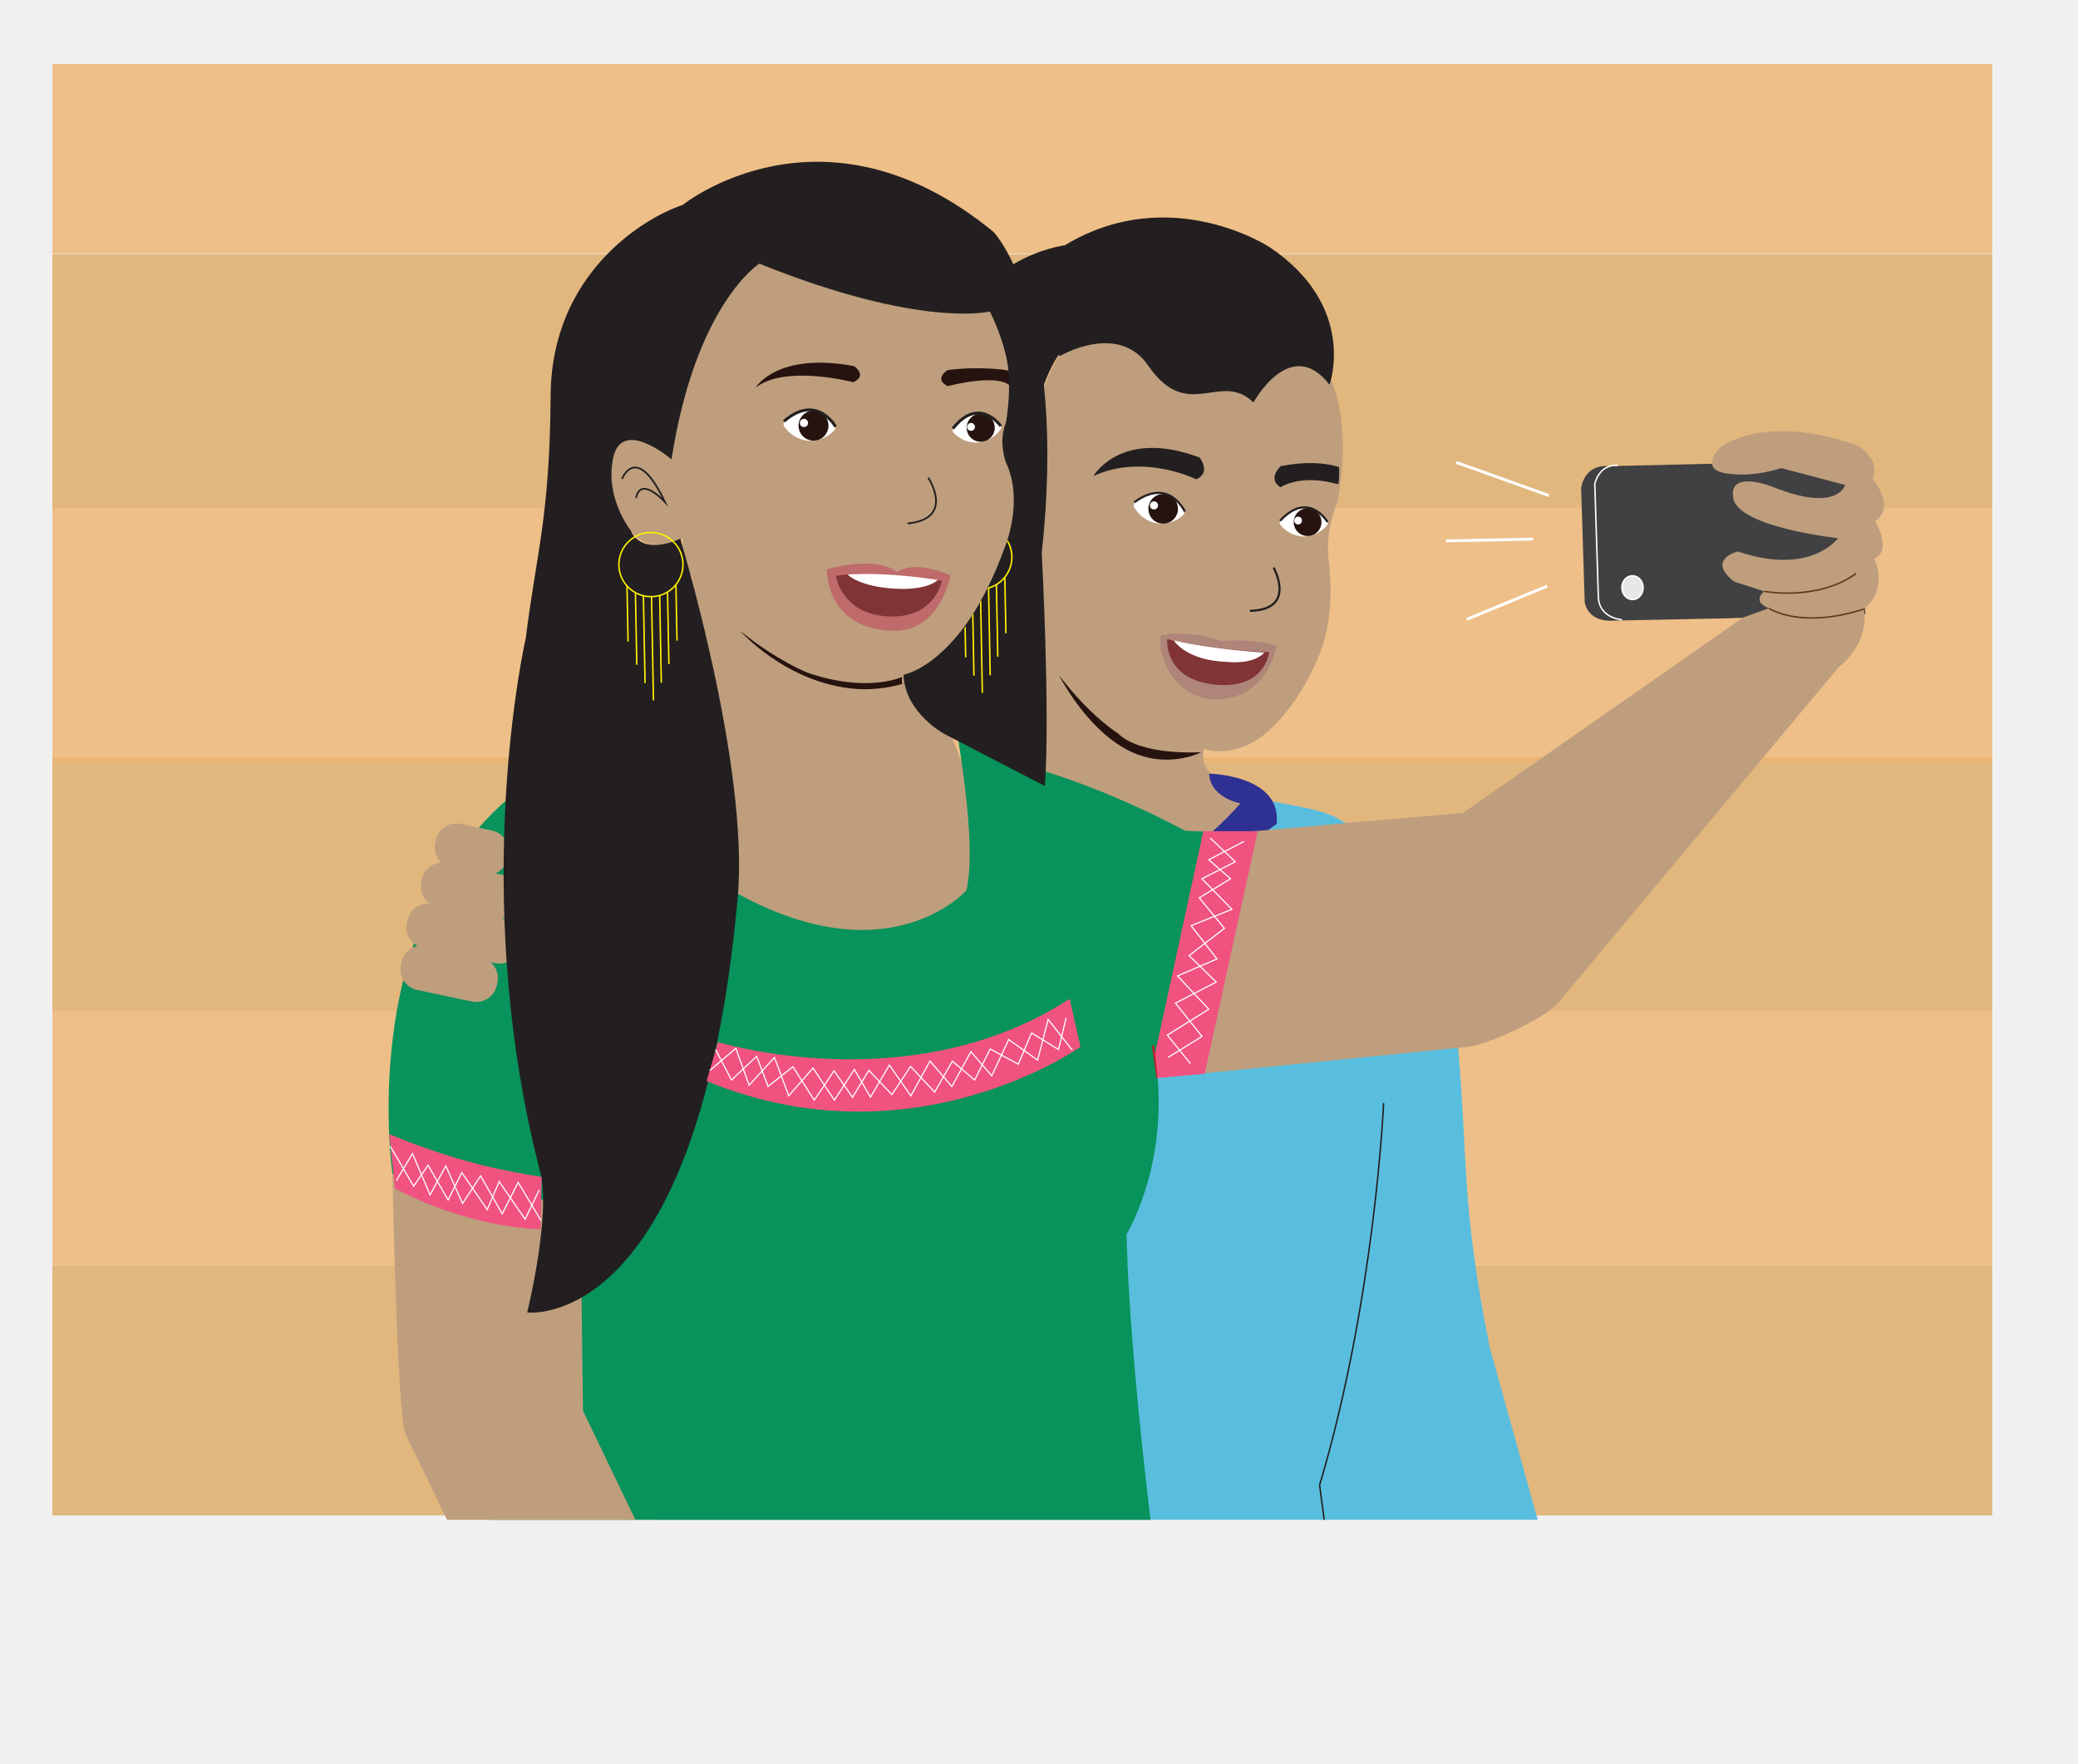
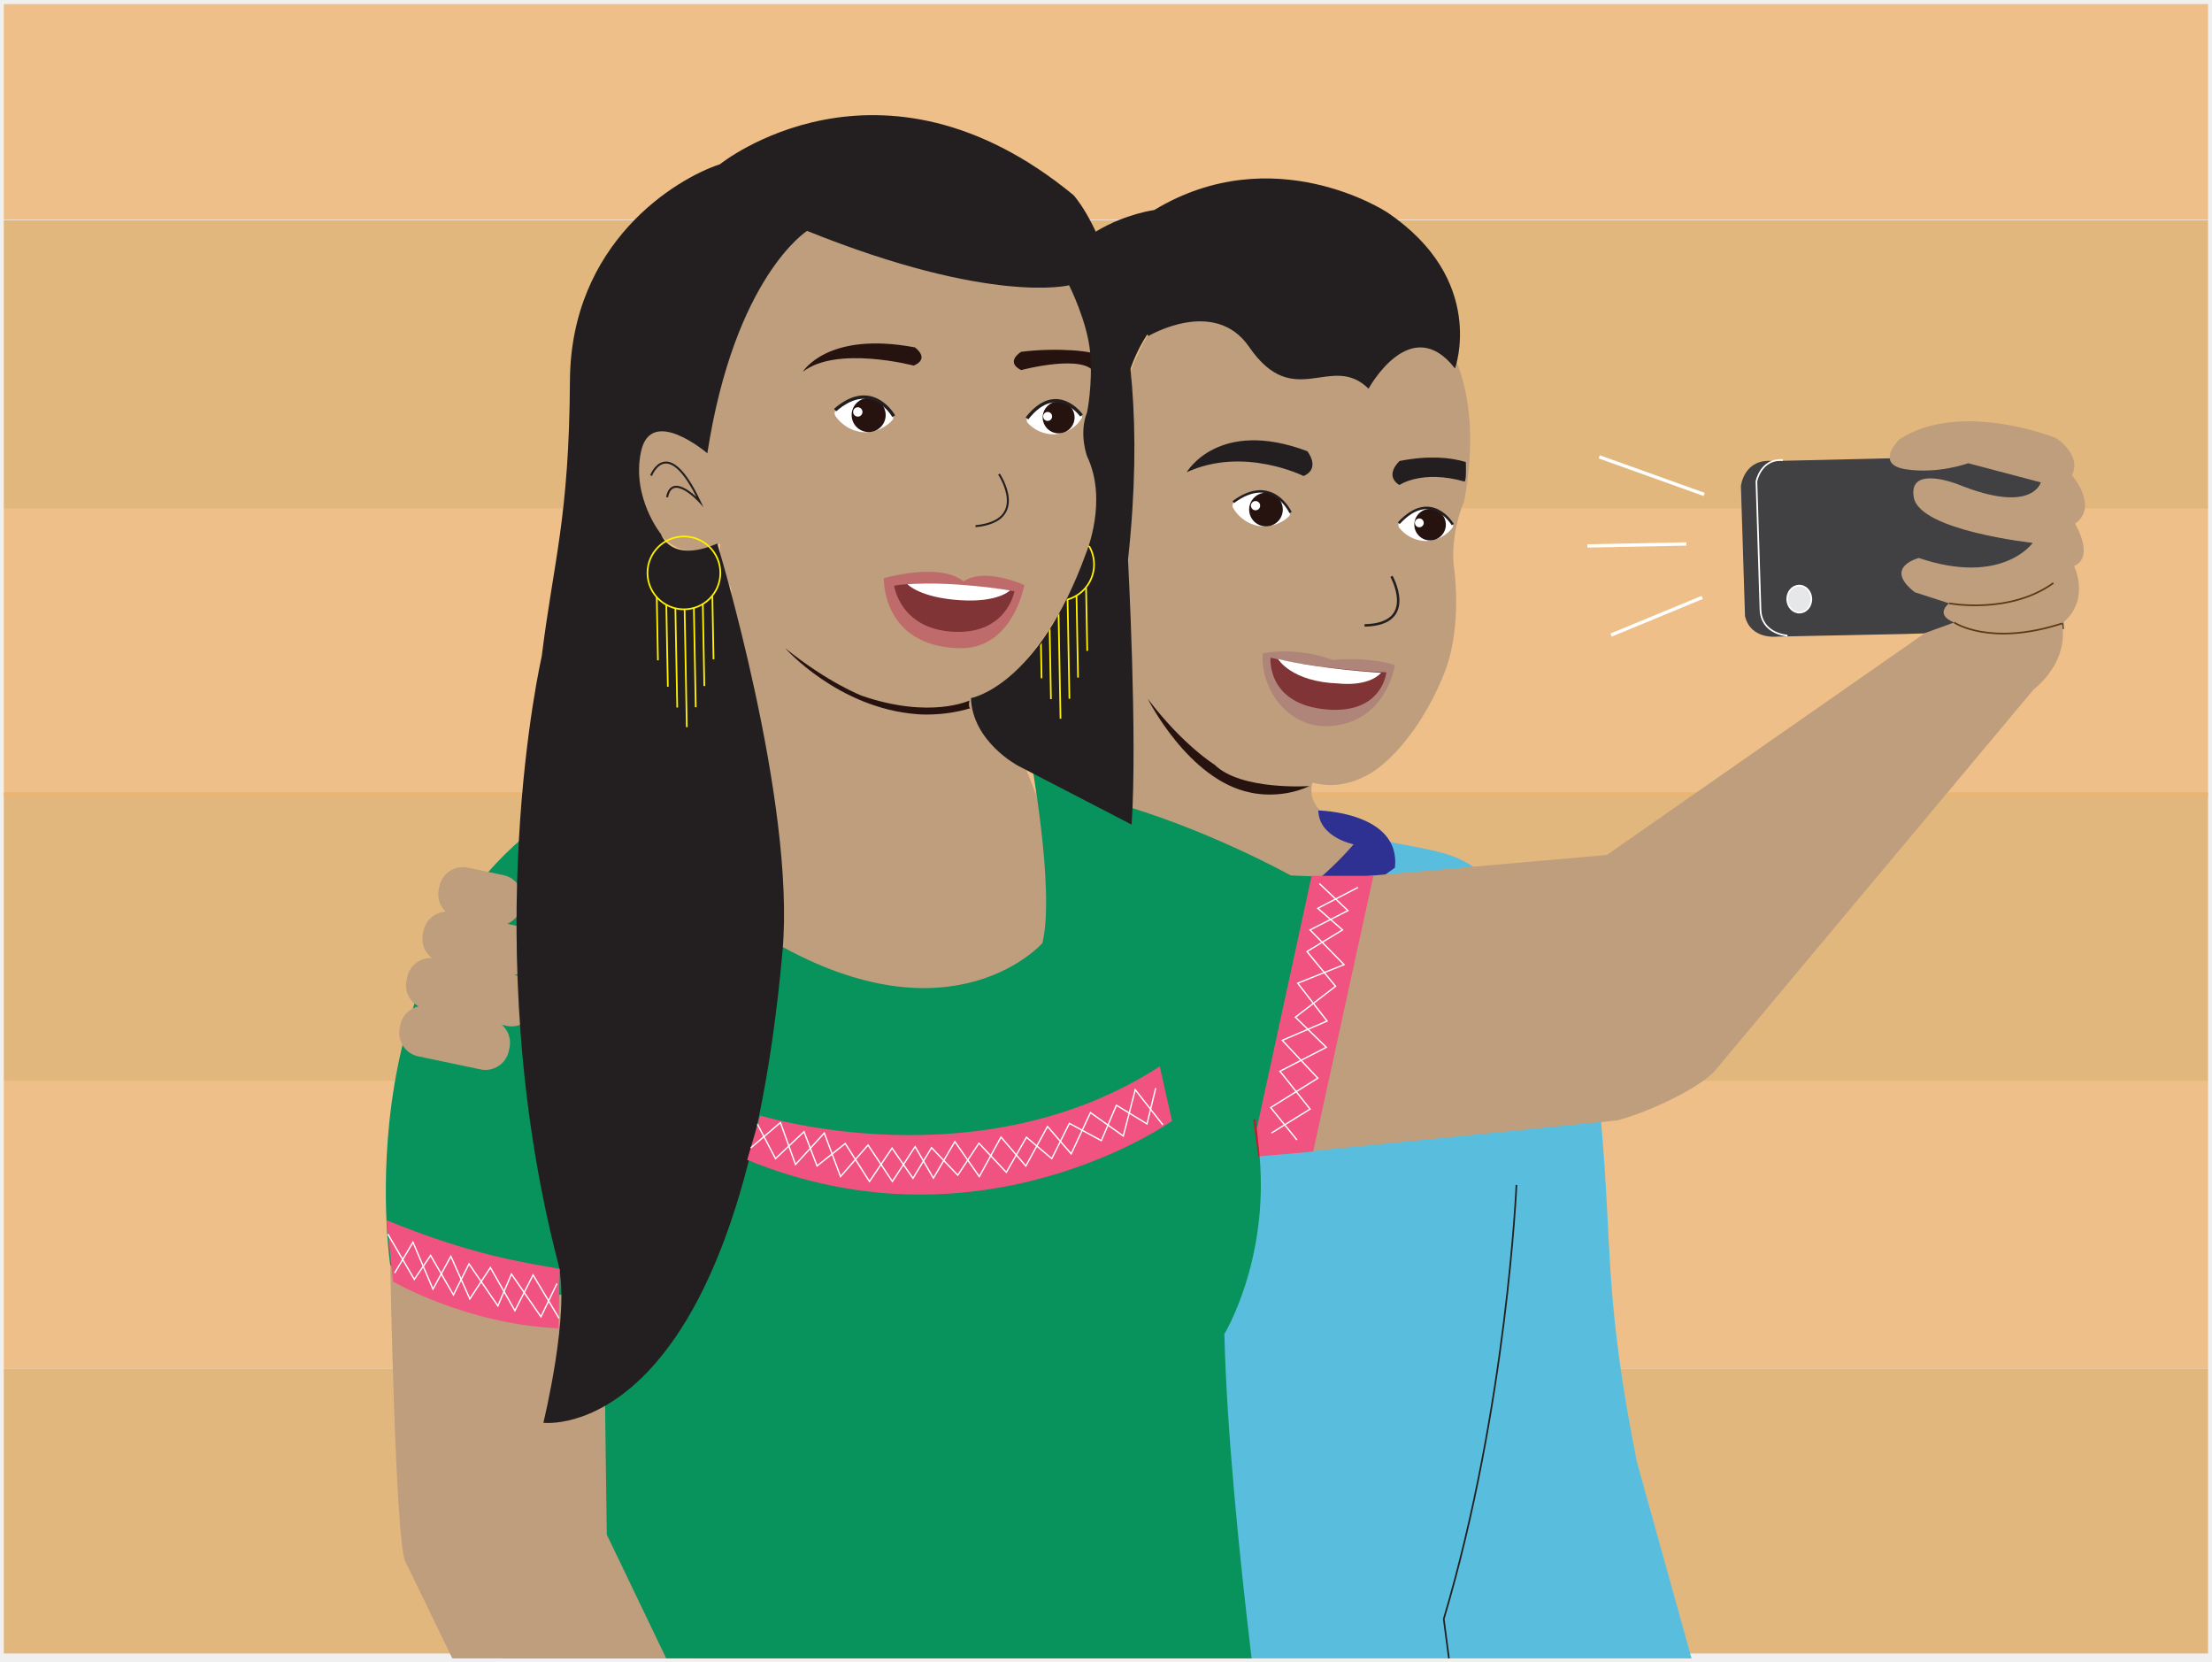
- <svg xmlns="http://www.w3.org/2000/svg" id="Layer_2" data-name="Layer 2" viewBox="0 0 1430.36 1214.05">
+ <svg xmlns="http://www.w3.org/2000/svg" id="Layer_2" data-name="Layer 2" viewBox="33.76 41.61 1339.96 1006.41">
  <defs>
    <style>
      .cls-1, .cls-2, .cls-3, .cls-4, .cls-5, .cls-6, .cls-7, .cls-8, .cls-9, .cls-10, .cls-11, .cls-12 {
        fill: none;
      }

      .cls-2, .cls-3, .cls-4 {
        stroke-width: 1.5px;
      }

      .cls-2, .cls-3, .cls-4, .cls-5, .cls-13, .cls-14, .cls-6, .cls-7, .cls-8, .cls-9, .cls-10, .cls-11, .cls-12 {
        stroke-miterlimit: 10;
      }

      .cls-2, .cls-6, .cls-8, .cls-12 {
        stroke: #231f20;
      }

      .cls-3 {
        stroke: #006838;
      }

      .cls-4 {
        stroke: #be1e2d;
      }

      .cls-15 {
        fill: url(#linear-gradient);
      }

      .cls-16 {
        clip-path: url(#clippath);
      }

      .cls-5 {
        stroke-width: .8px;
      }

      .cls-5, .cls-13, .cls-14, .cls-7, .cls-10 {
        stroke: #fff;
      }

      .cls-17 {
        fill: #f05380;
      }

      .cls-18 {
        fill: #fff;
      }

      .cls-19 {
        fill: #803435;
      }

      .cls-20 {
        fill: #ae8578;
      }

      .cls-21 {
        fill: #be9e7d;
      }

      .cls-22 {
        fill: #bf6b6b;
      }

      .cls-23 {
        fill: #231f20;
      }

      .cls-24 {
        fill: #414042;
      }

      .cls-25 {
        fill: #07935b;
      }

      .cls-26 {
        fill: #59bede;
      }

      .cls-27 {
        fill: #2e3192;
      }

      .cls-28 {
        fill: #26130f;
      }

      .cls-13 {
        fill: #dcbf97;
      }

      .cls-13, .cls-6, .cls-7 {
        stroke-width: 2px;
      }

      .cls-29 {
        clip-path: url(#clippath-1);
      }

      .cls-30 {
        clip-path: url(#clippath-2);
      }

      .cls-14 {
        fill: #e6e7e8;
      }

      .cls-9 {
        stroke: #fff200;
      }

      .cls-11 {
        stroke: #603913;
      }

      .cls-12 {
        stroke-width: 1.2px;
      }

      .cls-31 {
        fill: #dea962;
      }

      .cls-31, .cls-32 {
        opacity: .8;
      }

      .cls-32 {
        fill: #edb36e;
      }
    </style>
    <clipPath id="clippath">
      <rect class="cls-1" x="36.06" y="44.08" width="1335.27" height="998.95" />
    </clipPath>
    <clipPath id="clippath-1">
      <rect class="cls-1" x="256.36" y="86.75" width="1052.45" height="959.27" />
    </clipPath>
    <linearGradient id="linear-gradient" x1="2401.76" y1="383.98" x2="2401.76" y2="207.13" gradientTransform="translate(-1690.79 -125.19) rotate(3)" gradientUnits="userSpaceOnUse">
      <stop offset="0" stop-color="#be9e7d" />
      <stop offset=".7" stop-color="#231f20" />
    </linearGradient>
    <clipPath id="clippath-2">
      <path class="cls-1" d="M692.76,371.98s4.41,7.91-32.32,65.85l-4.4,21.12,15.69,27.14,19.79-9.69,7.61-62.99-.21-39.68-6.16-1.75Z" />
    </clipPath>
  </defs>
  <g class="cls-16">
    <g>
      <rect class="cls-31" x="627.85" y="-106.39" width="174.66" height="1430.36" transform="translate(1323.97 -106.39) rotate(90)" />
      <rect class="cls-31" x="627.85" y="242.7" width="174.66" height="1430.36" transform="translate(1673.06 242.7) rotate(90)" />
      <rect class="cls-32" x="627.85" y="68.03" width="174.66" height="1430.36" transform="translate(1498.39 68.03) rotate(90)" />
      <rect class="cls-31" x="627.85" y="-452.87" width="174.66" height="1430.36" transform="translate(977.49 -452.87) rotate(90)" />
      <rect class="cls-32" x="627.85" y="-278.45" width="174.66" height="1430.36" transform="translate(1151.91 -278.45) rotate(90)" />
      <rect class="cls-32" x="627.85" y="-627.85" width="174.66" height="1430.36" transform="translate(802.51 -627.85) rotate(90)" />
    </g>
  </g>
  <g class="cls-29">
    <g>
      <path class="cls-21" d="M691.65,412.85s8.83,46.88-19.49,88.25c0,0,17.06,143.38,138.38,170.6,0,0,49.52-39.64,43.22-118.73-1.02-12.84-32.21-17.01-24.36-39.65l-137.74-100.46Z" />
      <path class="cls-26" d="M459.34,1011.1l-22.76,114.59,562.57-.77,68.55-45.67-42.29-151.99c-19.82-99.12-14.88-128.5-21.6-204.1,0,0-2.57-75.1-45.1-124.45-36.91-42.82-39.78-38.48-92.41-48.94,0,0-20.31,55.42-96.84,100.75,0,0-74.55-32.25-149.78-148.78,0,0-105.16,18.49-167.93,80.96,0,0-22.54,57.85-43.43,142.82l-22.47,196.01s-10.91,77.1,73.48,89.55" />
      <path class="cls-21" d="M907.4,245.45s26.43,29.31,13.28,99.86c0,0-8.01,17.46-6.4,38.17,0,0,6.2,36.71-5.95,66.66-16.51,40.69-39.45,56.42-39.45,56.42,0,0-17.69,15.03-39.43,9.14,0,0-34.46,8.72-62.37-12.48-27.91-21.2-73.82-84.2-73.82-84.2,0,0-27.58,5.17-33.5-23.3-5.92-28.47-16.45-50.73,2.05-65.69,18.5-14.96,36.11,31.75,36.11,31.75,0,0,12.58-12.97,10.97-33.68,0,0-5.32-41.72,22.79-87.87,0,0,78.55-26.76,175.73,5.24Z" />
      <path class="cls-20" d="M798.76,437.29s19.79-4.39,42.25,4.01c0,0,20.19-2.36,37.76,3.07,0,0-4.6,31.92-35.26,36.57s-46.84-24.95-44.74-43.64Z" />
      <path class="cls-19" d="M803.4,439.95s-2.59,28.37,34.31,31.37c33.52,2.73,35.84-22.52,35.84-22.52,0,0-37.89-1.37-70.15-8.85Z" />
      <path class="cls-23" d="M823.44,329.92s-36.32-18.18-70.81-2.3c0,0,19.03-33.06,73.06-12.75,0,0,8.35,10.37-2.25,15.05Z" />
      <path class="cls-23" d="M920.82,333.23c-25.8-7.32-39.4,2.15-39.4,2.15-9.44-6.08,.19-14.58,.19-14.58,17.15-3.36,30.23-2.35,40.11,.64,0,0,.51,12.2-.9,11.8Z" />
      <path class="cls-18" d="M807.95,440.73s8.08,13.89,36.75,14.83c0,0,17.54,2.32,25.69-6.45,0,0-36.87-2.19-62.44-8.38Z" />
      <path class="cls-28" d="M827.09,517.68s-41.47,2.91-57.53-12.9c0,0-19.23-11.8-40.54-39.98,0,0,24.72,49.33,62.2,56.81,0,0,17.54,4.55,35.86-3.94,0,0-1.04,4.02,0,0Z" />
      <path class="cls-7" d="M724,603.46s-38.35,78.7-22.2,128.24c16.15,49.54-1.95,115.37-1.95,115.37" />
      <path class="cls-2" d="M659.43,370.56s14.23-30.1,34.02,21.79c0,0-18.46-23.7-23.6-5.09" />
      <path class="cls-2" d="M876.67,390.66s16.32,29.1-16.31,29.73" />
      <g>
        <path class="cls-18" d="M780.41,347.58s.04-.99,.8-1.78c2.55-2.62,8.37-7.47,17.16-7.08,9.85,.43,14.87,9.92,16.57,13.3,.29,.58,.24,1.08,.24,1.08,0,0,.01,.55-.34,.92-1.65,1.76-7.12,6.62-16.45,6.35-5.55-.16-13.22-3.49-17.71-11.23-.31-.54-.31-1.21-.28-1.57Z" />
        <circle class="cls-28" cx="800.65" cy="350.21" r="10.19" />
        <circle class="cls-18" cx="794.32" cy="347.86" r="2.8" />
        <path class="cls-2" d="M815.55,352.07s-10.95-24.04-34.72-6.36" />
      </g>
      <g>
        <path class="cls-18" d="M880.86,359.83s-.11-.92,.49-1.77c1.99-2.8,6.71-8.14,14.95-9.04,9.22-1.01,15.25,7.1,17.32,10,.36,.5,.38,.97,.38,.97,0,0,.09,.51-.18,.9-1.29,1.87-5.67,7.17-14.39,8.26-5.19,.65-12.79-1.35-18.08-7.91-.37-.46-.46-1.08-.48-1.42Z" />
        <circle class="cls-28" cx="900.06" cy="359.36" r="9.55" />
        <circle class="cls-18" cx="893.54" cy="358.28" r="2.68" />
        <path class="cls-2" d="M913.8,359.32s-13.06-22.18-32.7-.85" />
      </g>
      <path class="cls-8" d="M952.38,759.24s-5.75,134.44-44.04,262.9l5.53,42.04" />
      <path class="cls-8" d="M553.64,831.1s35.47-56.92,25.37-189.61" />
      <path class="cls-8" d="M683.57,854.1s-76.85-20.53-129.93-23" />
      <path class="cls-8" d="M737.93,1031.99s-149.55,29.29-312.42-32.1c0,0-43.63-21.11-39.65-78.34" />
      <path class="cls-8" d="M688.35,465.73s-41.58,2.54-55.71,5.45" />
      <path class="cls-23" d="M729.48,245.09s40.06-23.8,60.96,6.62c27.23,39.63,49.66,3.05,72.35,25.3,0,0,25.51-46.88,52.37-12.23,0,0,19.67-53.79-41.33-94.73,0,0-68.49-44.99-140.87-1.24,0,0-68.77,9.11-69.42,72.81,0,0,38.9-32.87,65.93,3.48Z" />
      <path class="cls-15" d="M676.43,206.25s-40.97,24.95-22.2,133.23c0,0,24.73-29.96,45.29,24.98l10.86,20.66s-15.72-112.49,28.83-153.39l-62.79-25.49Z" />
      <path class="cls-27" d="M832.36,532.46s50.08,.9,46.41,34.66l-106.49,76.05-1.82-28.39s49.52-22.68,83.29-61.81c0,0-21.05-4.1-21.39-20.5Z" />
    </g>
    <g>
      <path class="cls-21" d="M476.25,367.95s5.26,72.18-15.25,114.5c0,0-23.07,199.88,139.59,209.3,0,0,122.24-29.47,52.8-188.7,0,0-28.98-12.21-28.86-40.57,.13-30.03,3.86,.61,3.86,.61l-152.15-95.15" />
      <path class="cls-21" d="M462.63,311.8s5.62-151.69,141.16-163.05c0,0,114.88,1.09,90.14,143.14,0,0-4.31,15.18-.58,26.79,0,0,13.86,17.77-2.88,62.16-16.75,44.39-43.76,70.34-43.76,70.34,0,0-16.13,18.17-49.88,18.7,0,0-26.69,3.38-56.96-15.89,0,0-73.5-38.38-69.77-83.26,0,0-33.29,22.34-48.39-30.67,0,0-13.26-73.43,40.93-28.26Z" />
      <path class="cls-25" d="M464.69,485.67s-31.26,11.17-85.17,42.79c-139.24,81.67-109.35,279.47-109.35,279.47,0,0,37.9,39.94,131.67,10.97l-81.42,289s114.92,122.27,300.43,104.36c0,0,125.88-9.53,184.72-62.69,0,0-27.44-185.78-30.12-300.05,0,0,26.85-43.85,21.36-107.59l53.47-168.74-34.62-1.37s-52.52-29.24-109.07-44.61c0,0-27.26-16.97-48.84-28.6,0,0,15.36,81.96,7.45,114.21,0,0-53.97,61.43-161.94-.26,0,0-38.73-48.31-38.57-126.9Z" />
      <path class="cls-28" d="M587.29,263.04s-46.7-12.3-67.2,3.75c0,0,14.67-24.81,67.84-14.79,0,0,9.58,6.6-.65,11.04Z" />
      <path class="cls-28" d="M698.2,256.78c-.82-2.49-24.14-4.86-45.88-2.09,0,0-9.96,6.02,0,11.06,0,0,39.73-10.55,44.86,2.44,0,0,3.05-5.26,1.03-11.41Z" />
      <path class="cls-12" d="M638.92,328.75s18.92,28.3-14.22,31.54" />
      <path class="cls-12" d="M428.17,329.65s9.8-25.76,29.48,15.79c0,0-16.77-18.37-19.81-2.68" />
      <path class="cls-28" d="M621.02,465.86s-23.78,11.41-65.28-2.91c0,0-20.55-7.92-46.4-28.84,0,0,32.02,36.4,80.01,40.04,0,0,15.09,1.59,32.23-3.62,0,0-1.4,.02-.57-4.67Z" />
      <g>
        <path class="cls-18" d="M539.35,291.91s-.04-1,.67-1.86c2.36-2.84,7.84-8.19,16.74-8.49,9.96-.34,15.77,8.83,17.76,12.1,.34,.56,.33,1.07,.33,1.07,0,0,.05,.55-.27,.95-1.53,1.9-6.65,7.23-16.08,7.7-5.61,.28-13.6-2.47-18.74-9.93-.36-.52-.41-1.19-.4-1.56Z" />
        <circle class="cls-28" cx="559.97" cy="292.97" r="10.31" />
        <circle class="cls-18" cx="553.39" cy="291.1" r="2.83" />
        <path class="cls-6" d="M575.13,293.67s-12.94-23.37-35.5-3.68" />
      </g>
      <g>
        <path class="cls-18" d="M655.73,296.39s-.18-.92,.36-1.82c1.79-2.98,6.12-8.74,14.35-10.29,9.22-1.74,15.93,5.96,18.24,8.72,.4,.48,.46,.95,.46,.95,0,0,.13,.51-.11,.93-1.15,1.99-5.15,7.68-13.85,9.46-5.18,1.06-13-.35-18.85-6.55-.41-.43-.55-1.05-.6-1.39Z" />
        <circle class="cls-28" cx="675.05" cy="294.4" r="9.66" />
        <circle class="cls-18" cx="668.39" cy="293.82" r="2.71" />
        <path class="cls-6" d="M688.9,293.28s-14.92-21.33-33.03,1.72" />
      </g>
      <path class="cls-3" d="M402.67,819.09s10.57-45.36,3.17-83.48" />
      <line class="cls-4" x1="796.81" y1="741.93" x2="793.66" y2="719.61" />
      <path class="cls-22" d="M569.14,391.81s33.85-9.96,48.4,1.99c0,0,9.58-9.12,36.73,2.12,0,0-6.77,39.2-39.62,38.26-46.89-1.34-45.51-42.37-45.51-42.37Z" />
      <path class="cls-19" d="M575.4,396.37s3.52,26.23,35.98,27.87c32.46,1.64,36.91-24.56,36.91-24.56,0,0-52.78-7.39-72.89-3.3Z" />
      <path class="cls-18" d="M583.42,395.4s7.3,8.2,32.22,9.74c22.95,1.42,29.91-5.94,29.91-5.94,0,0-33.63-5.7-62.12-3.8Z" />
      <path class="cls-24" d="M1186.74,425.6l-76.2,1.55s-16.31,2.15-19.71-12.41l-2.48-78.76s1.72-16.84,19.42-15.15l168.75-3.96,7.49,105.77-97.27,2.96Z" />
      <path class="cls-10" d="M1116.55,426.56s-15.96-.88-16.35-15.94l-2.45-77.47s2.65-13.85,16.03-12.91" />
      <ellipse class="cls-14" cx="1123.73" cy="404.41" rx="7.32" ry="8.18" transform="translate(-10.15 29.4) rotate(-1.49)" />
      <path class="cls-21" d="M796.81,741.93l216.32-21.72c15.55-3.73,47.78-17.98,58.92-29.46l193.49-231.43c23-18.94,17.28-40.09,17.28-40.09,17.7-14.04,7.33-34.8,7.33-34.8,12.82-5.49,.61-25.64,.61-25.64,14.65-10.38-1.83-29.3-1.83-29.3,6.1-12.82-9.77-22.59-9.77-22.59,0,0-57.38-23.2-94.62,.61,0,0-15.87,15.26,3.66,18.31,19.53,3.05,37.85-3.66,37.85-3.66l43.95,11.6s-4.88,19.53-50.06,1.22c0,0-30.52-12.21-26.86,7.94,3.66,20.14,72.03,27.47,72.03,27.47,0,0-18.31,26.25-68.98,9.16,0,0-21.98,5.49-2.44,20.75l20.75,6.71s-9.16,6.71,3.05,11.6l-17.58,6.38-192.79,134.44-156.87,13.76" />
      <path class="cls-11" d="M1214.46,407.01s36.6,6.94,63.17-12.3" />
      <path class="cls-11" d="M1217.51,418.61s21.5,14.73,65.32,.61" />
      <line class="cls-13" x1="1002.55" y1="318.29" x2="1066.11" y2="341.07" />
      <line class="cls-13" x1="995.35" y1="372.25" x2="1055.31" y2="371.05" />
      <line class="cls-13" x1="1009.74" y1="426.22" x2="1064.91" y2="403.43" />
      <path class="cls-21" d="M270.17,807.92s3.07,167.35,9.05,179.31c5.98,11.96,46.55,96.13,46.55,96.13h129.52l-53.96-112.34-2.01-151.87s-82.04,28.87-129.15-11.23Z" />
      <rect class="cls-21" x="279.42" y="627.01" width="79.58" height="31.02" rx="14.49" ry="14.49" transform="translate(138.94 -51.91) rotate(11.87)" />
      <rect class="cls-21" x="275.42" y="654.68" width="67.54" height="30.97" rx="14.49" ry="14.49" transform="translate(144.42 -49.26) rotate(11.87)" />
      <rect class="cls-21" x="289.46" y="597.69" width="67.54" height="30.97" rx="14.49" ry="14.49" transform="translate(133 -53.36) rotate(11.87)" />
      <rect class="cls-21" x="299.24" y="569.03" width="51.09" height="30.97" rx="14.49" ry="14.49" transform="translate(127.14 -54.3) rotate(11.87)" />
      <path class="cls-23" d="M719.25,541.02c3.61-52.44-2.17-160.38-2.17-160.38,18.05-166.8-33.04-220.87-33.04-220.87-117.6-96.73-214.19-18.67-214.19-18.67-26.97,8.85-90.32,47.58-90.84,131.08-.52,83.5-9.86,108.52-17.11,167.1,0,0-40.17,173.98,9.93,367.27,7.62,29.4-8.92,96.75-8.92,96.75,0,0,117.94,15.24,144.88-285.63,8.09-90.34-39.54-246.86-39.54-246.86-28.27,12.28-34.03-5.62-34.03-5.62,0,0-18.09-22.39-12.14-50.12,6.04-28.16,40.16,1.07,40.16,1.07,16.61-107.04,60.42-134.69,60.42-134.69,111.74,45,158.72,32.93,158.72,32.93,0,0,11.3,22.37,12.82,41.32,1.53,18.96-1.91,35.57-1.91,35.57-5.18,12.91,0,26.71,0,26.71,12.78,26.79-.57,58.47-.57,58.47-29.32,81.22-69.78,87.95-69.78,87.95,.87,26.37,28.46,40.95,28.46,40.95" />
      <g>
        <circle class="cls-9" cx="448.05" cy="388.58" r="22.07" />
        <line class="cls-9" x1="448.47" y1="410.64" x2="449.8" y2="482.02" />
        <line class="cls-9" x1="431.6" y1="403.4" x2="432.31" y2="441.54" />
        <line class="cls-9" x1="437.39" y1="407.96" x2="438.32" y2="457.52" />
        <line class="cls-9" x1="442.88" y1="409.93" x2="444.01" y2="470.13" />
        <line class="cls-9" x1="459.49" y1="407.55" x2="460.42" y2="457.1" />
        <line class="cls-9" x1="454.08" y1="409.72" x2="455.21" y2="469.92" />
        <line class="cls-9" x1="465.28" y1="402.76" x2="466" y2="440.91" />
      </g>
      <g class="cls-30">
        <g>
          <circle class="cls-9" cx="674.44" cy="383.46" r="22.07" />
          <line class="cls-9" x1="674.85" y1="405.53" x2="676.19" y2="476.91" />
          <line class="cls-9" x1="664.23" y1="426.96" x2="664.71" y2="452.4" />
          <line class="cls-9" x1="669.27" y1="404.82" x2="670.39" y2="465.02" />
          <line class="cls-9" x1="685.87" y1="402.43" x2="686.8" y2="451.99" />
          <line class="cls-9" x1="680.46" y1="404.61" x2="681.59" y2="464.81" />
          <line class="cls-9" x1="691.67" y1="397.65" x2="692.38" y2="435.8" />
        </g>
      </g>
      <path class="cls-17" d="M372.86,810.05c-20.35-3.5-53.48-8.26-104.94-29.44l3.95,37.22s45.02,25.99,100.21,28.24" />
      <path class="cls-17" d="M494.27,717.2s132.77,41.16,242.03-29.76l7.45,33.06s-115.39,82.01-257.36,23.57l7.88-26.87Z" />
      <polyline class="cls-5" points="492.58 722.41 503.54 743.34 520.81 727.02 528.7 747.75 545.79 734.17 560.47 757.19 574.14 736.96 586.82 755.25 598.07 736.69 613.94 753.36 626.78 733.99 643.36 751.62 655.56 730.37 670.9 743.32 681.56 721.97 700.92 732.43 710.04 710.98 728.58 722.3 733.86 700.6" />
      <polyline class="cls-5" points="488.54 736.84 506.52 721.48 515.65 746.89 533.1 727.83 542.93 754.2 559.61 735.08 574.35 757.19 588.09 736.04 599.17 755.14 612.19 733.03 626.99 754.22 640.14 730.27 655.18 747.8 668.32 723.86 682.66 740.42 694.33 715.46 714.22 729.63 721.46 701.62 738.2 722.88" />
      <polyline class="cls-5" points="268.72 789.03 284.74 816.47 294.62 801.96 308.44 825.85 317.88 807.08 335.37 832.52 343.59 813.23 361.45 839.12 371.19 818.92" />
      <polyline class="cls-5" points="272.81 812.62 283.94 793.97 296.04 822.39 306.87 802.45 318.38 828.29 330.82 809.31 345.69 835.4 356.68 813.78 372.41 840.03" />
      <polygon class="cls-17" points="865.72 572.06 828.3 572.06 795.1 725.01 796.81 741.93 829.24 739.05 865.72 572.06" />
      <polyline class="cls-5" points="856.37 579.08 832.05 591.71 847.01 604.81 825.5 617.9 842.8 638.95 818.48 657.66 837.19 675.9 809.13 690.4 827.37 713.32 803.98 727.82" />
      <polyline class="cls-5" points="832.98 576.74 850.29 593.11 827.37 604.81 847.95 625.85 819.89 637.08 837.66 660 810.53 671.69 832.05 694.61 803.51 712.39 819.42 732.03" />
    </g>
  </g>
</svg>
